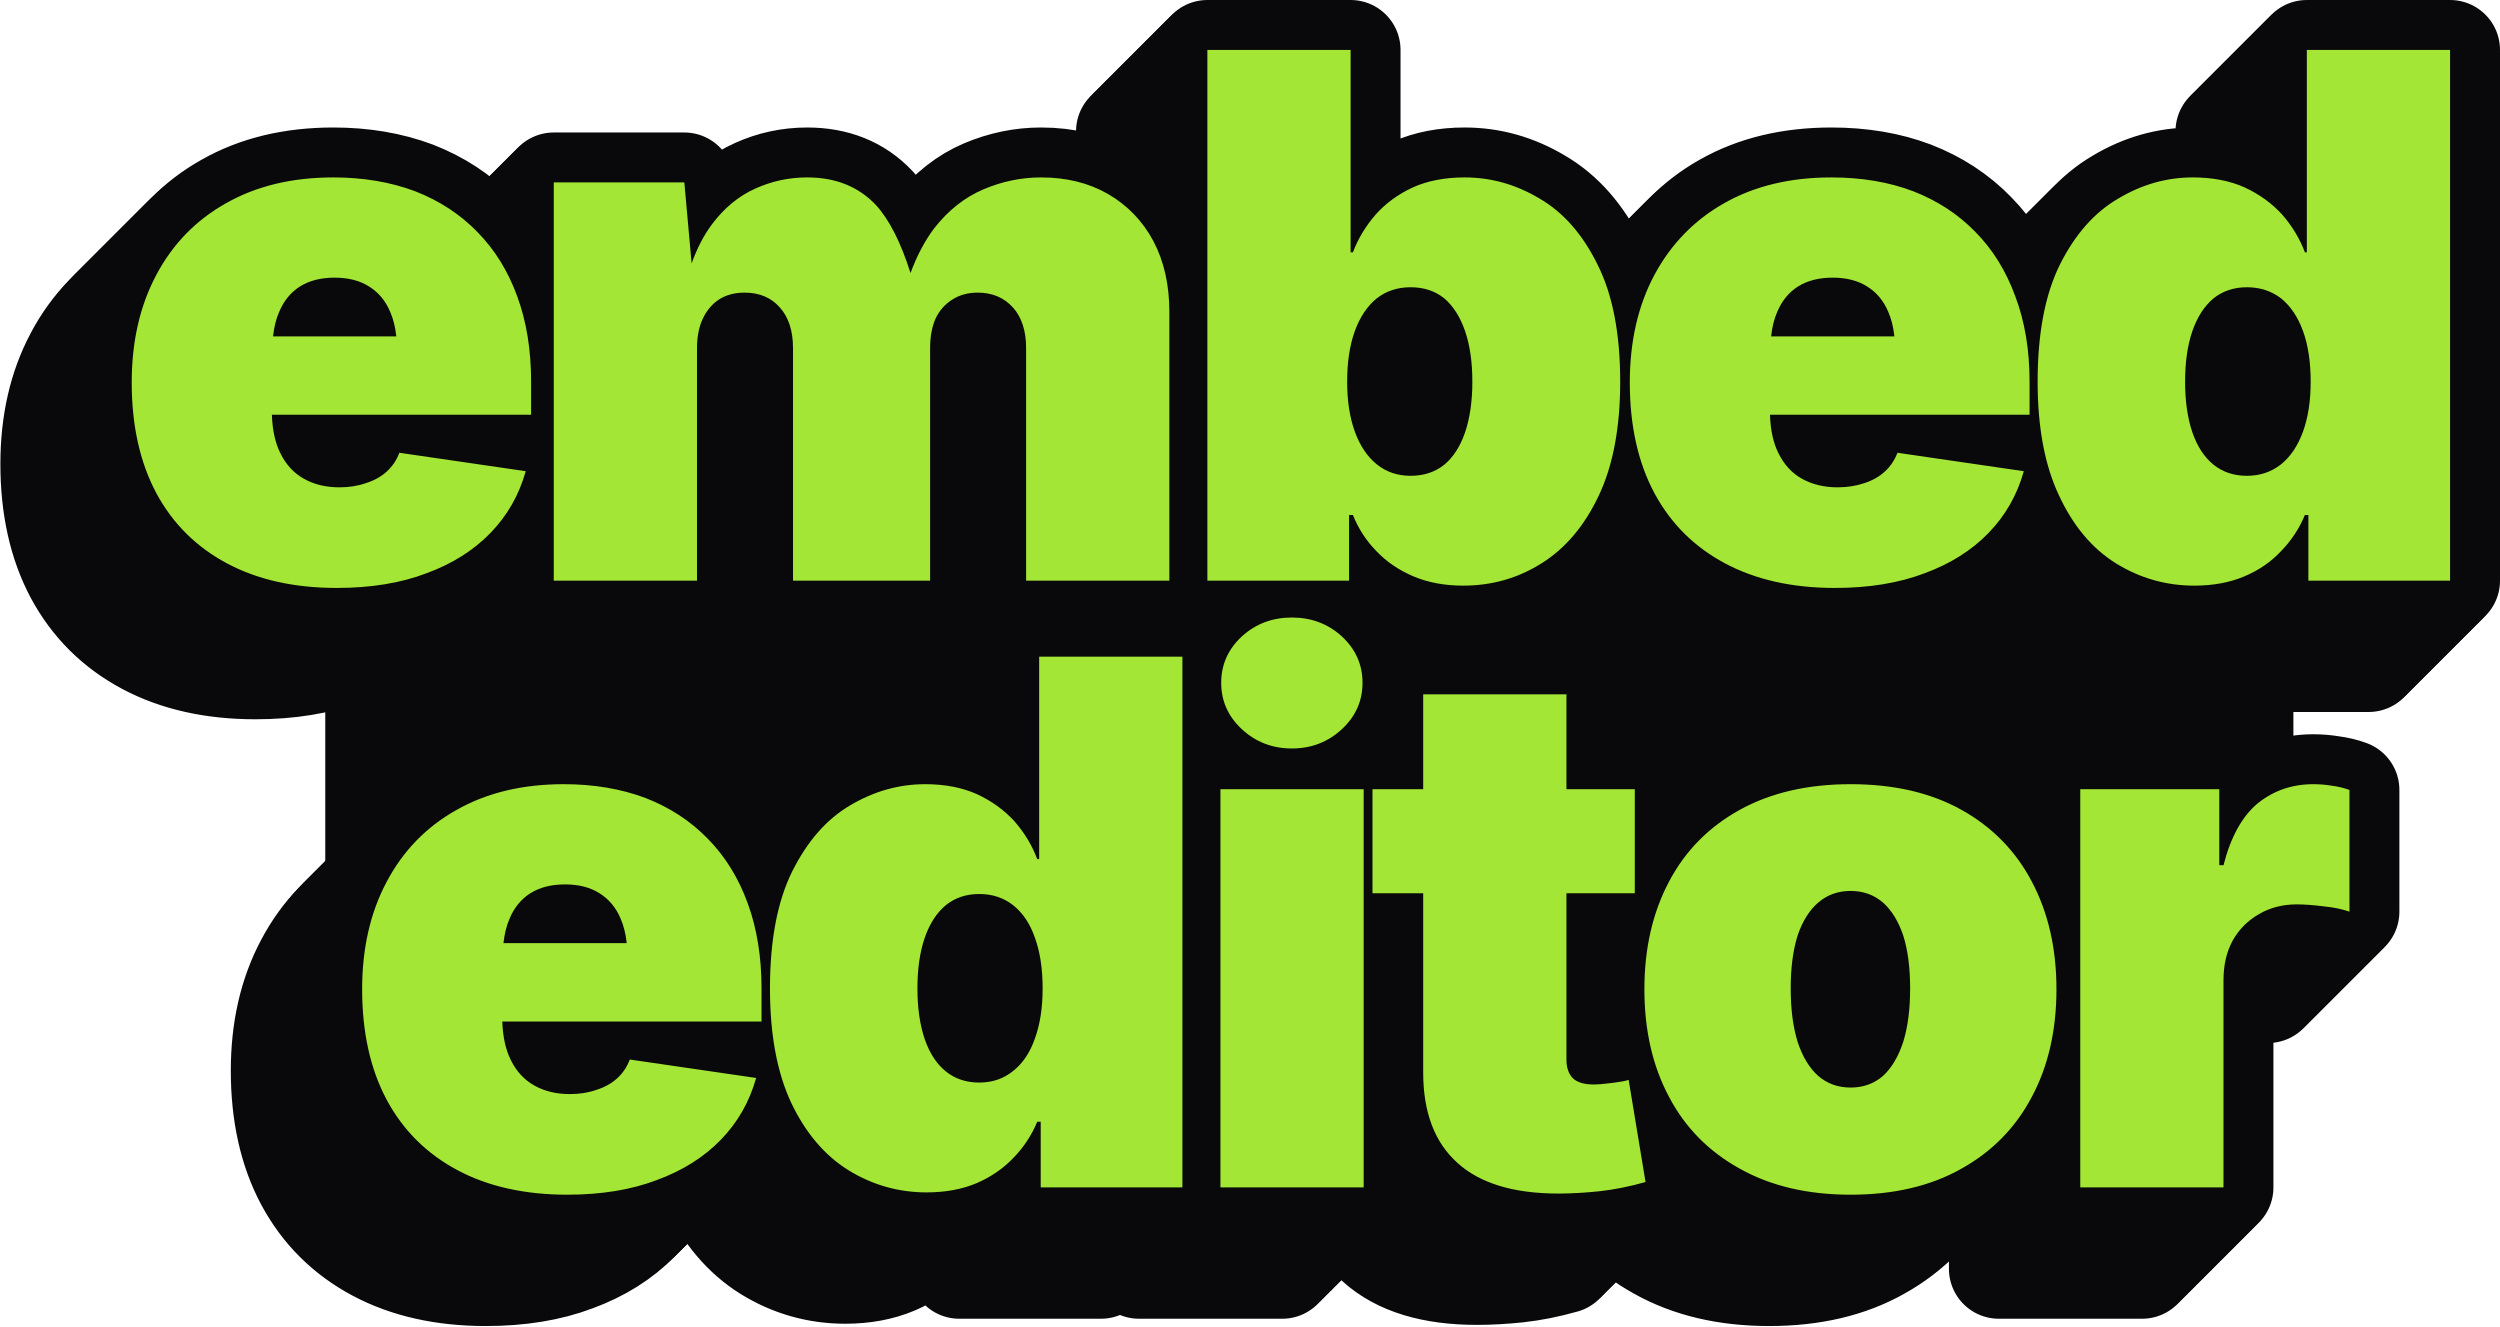
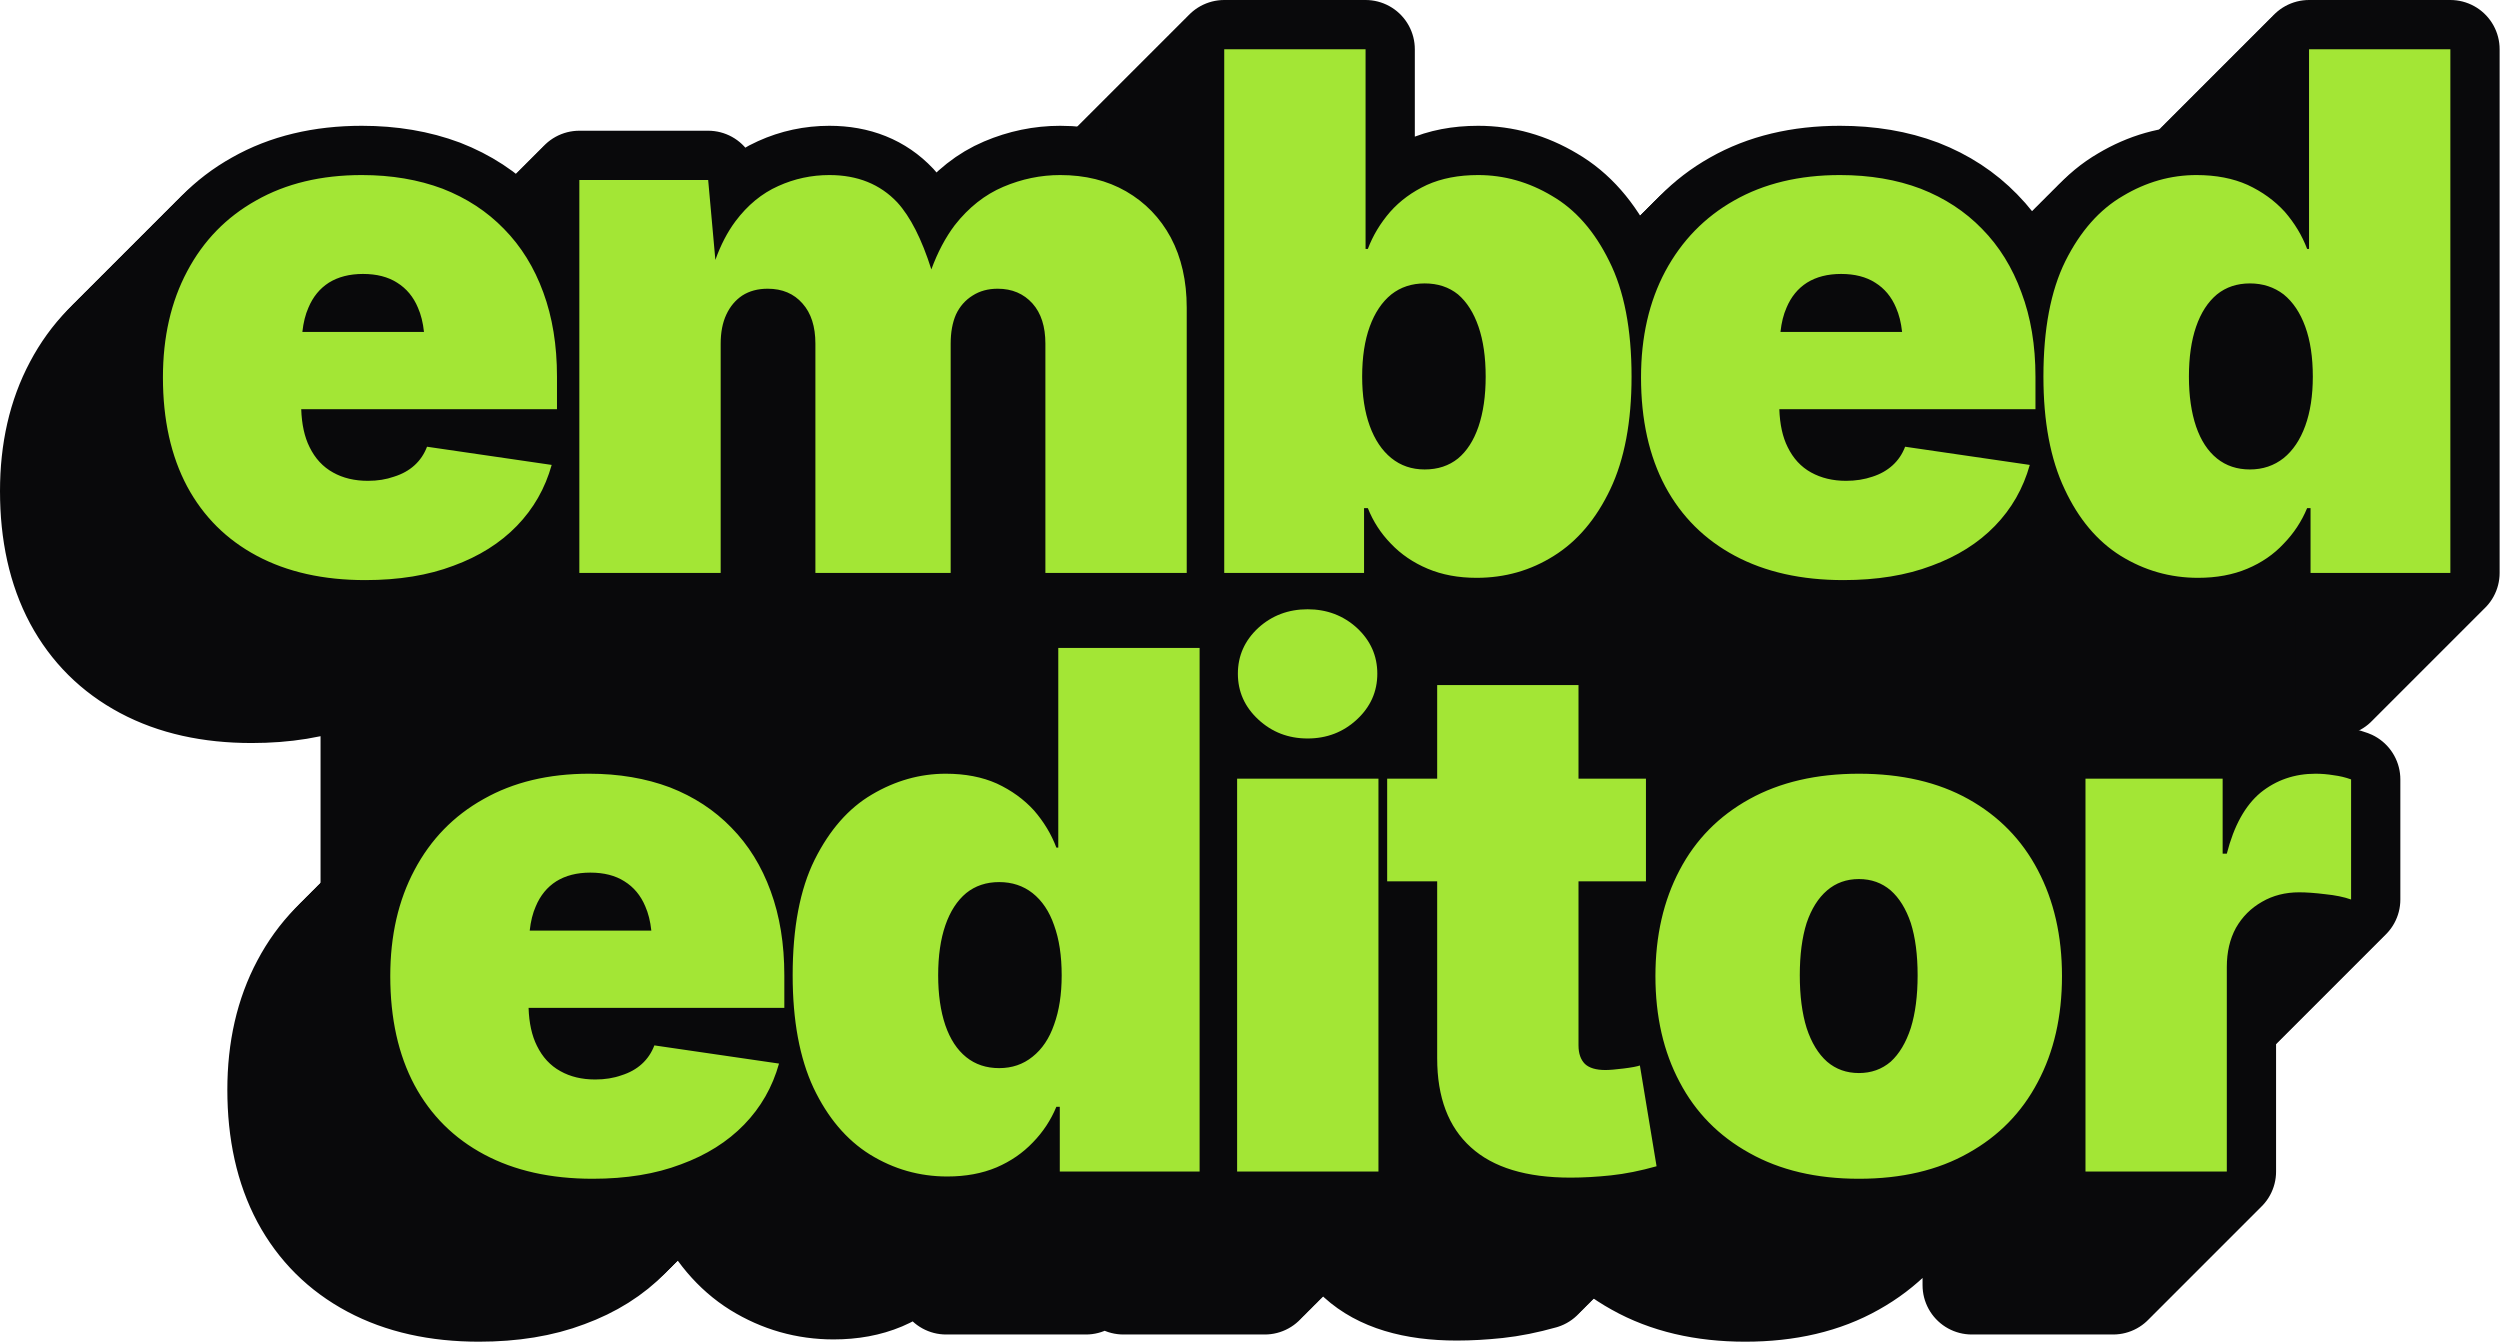
- <svg xmlns="http://www.w3.org/2000/svg" viewBox="-28.5 -151.2 651 345.3" width="651" height="345.3">
+ <svg xmlns="http://www.w3.org/2000/svg" viewBox="-37.2 -151.2 659.8 354.1" width="659.8" height="354.1">
  <defs>
    <path id="ink" d="M59.2 1.9L59.2 1.9Q42.6 1.9 30.6-4.5Q18.6-10.9 12.2-22.8Q5.8-34.8 5.8-51.6L5.8-51.6Q5.8-67.6 12.2-79.6Q18.6-91.7 30.4-98.3Q42.2-105.0 58.3-105.0L58.3-105.0Q70.0-105.0 79.6-101.4Q89.1-97.7 95.8-90.8Q102.6-83.9 106.2-74.0Q109.8-64.2 109.8-51.8L109.8-51.8L109.8-43.2L42.3-43.2Q42.5-37.2 44.5-33.2L44.5-33.2Q46.7-28.7 50.7-26.5Q54.6-24.3 59.9-24.3L59.9-24.3Q63.7-24.3 66.8-25.4Q70.0-26.4 72.2-28.4Q74.4-30.4 75.5-33.3L75.5-33.3L108.4-28.5Q105.8-19.2 99.2-12.4Q92.6-5.6 82.5-1.9Q72.5 1.9 59.2 1.9ZM42.6-63.6L42.6-63.6L74.7-63.6Q74.3-67.3 73.1-70.0L73.1-70.0Q71.3-74.3 67.6-76.6Q64.0-78.9 58.6-78.9Q53.3-78.9 49.6-76.6Q46.0-74.3 44.2-70.0L44.2-70.0Q43.0-67.3 42.6-63.6ZM153.0 0L115.7 0L115.7-103.7L149.7-103.7L151.6-82.6Q153.7-88.5 156.9-92.8L156.9-92.8Q161.7-99.2 168.2-102.1Q174.6-105.0 181.7-105.0L181.7-105.0Q192.8-105.0 199.6-97.8L199.6-97.8Q204.8-92.1 208.6-80.1L208.6-80.1Q211.1-86.9 214.8-91.8L214.8-91.8Q220.3-98.8 227.6-101.9Q234.9-105.0 242.6-105.0L242.6-105.0Q252.5-105.0 260.0-100.7Q267.6-96.3 271.8-88.5Q276-80.6 276-70.0L276-70.0L276 0L238.7 0L238.7-60.5Q238.7-67.3 235.3-71.1Q231.8-75.0 226.1-75.0L226.1-75.0Q222.3-75.0 219.5-73.2Q216.6-71.4 215.1-68.2Q213.7-65.0 213.7-60.5L213.7-60.5L213.7 0L178.0 0L178.0-60.5Q178.0-67.3 174.6-71.1Q171.2-75.0 165.4-75.0L165.4-75.0Q161.5-75.0 158.7-73.2Q156.0-71.4 154.5-68.2Q153.0-65.0 153.0-60.5L153.0-60.5L153.0 0ZM352.5 1.3L352.5 1.3Q345.3 1.3 339.6-1.1Q333.9-3.5 329.9-7.7Q325.9-11.8 323.8-17.1L323.8-17.1L322.8-17.1L322.8 0L285.9 0L285.9-138.2L323.2-138.2L323.2-85.5L323.8-85.5Q325.8-90.8 329.7-95.3Q333.6-99.7 339.4-102.4Q345.2-105.0 352.9-105.0L352.9-105.0Q363.2-105.0 372.4-99.5Q381.7-94.1 387.5-82.3Q393.4-70.6 393.4-51.8L393.4-51.8Q393.4-33.9 387.8-22.1Q382.2-10.3 372.9-4.5Q363.7 1.3 352.5 1.3ZM338.8-27.3L338.8-27.3Q344.0-27.3 347.6-30.2Q351.1-33.1 353.0-38.6Q354.9-44.2 354.9-51.8L354.9-51.8Q354.9-59.5 353.0-65.0Q351.1-70.5 347.6-73.5Q344.0-76.4 338.8-76.4L338.8-76.4Q333.7-76.4 330.0-73.5Q326.3-70.5 324.3-65.0Q322.3-59.5 322.3-51.8L322.3-51.8Q322.3-44.3 324.3-38.8Q326.3-33.3 330.0-30.3Q333.7-27.3 338.8-27.3ZM449.3 1.9L449.3 1.9Q432.7 1.9 420.7-4.5Q408.7-10.9 402.3-22.8Q395.9-34.8 395.9-51.6L395.9-51.6Q395.9-67.6 402.3-79.6Q408.8-91.7 420.5-98.3Q432.3-105.0 448.4-105.0L448.4-105.0Q460.2-105.0 469.7-101.4Q479.2-97.7 485.9-90.8Q492.7-83.9 496.3-74.0Q500.0-64.2 500.0-51.8L500.0-51.8L500.0-43.2L432.4-43.2Q432.6-37.2 434.6-33.2L434.6-33.2Q436.8-28.7 440.8-26.5Q444.8-24.3 450.0-24.3L450.0-24.3Q453.8-24.3 457.0-25.4Q460.1-26.4 462.3-28.4Q464.5-30.4 465.6-33.3L465.6-33.3L498.5-28.5Q495.9-19.2 489.3-12.4Q482.7-5.6 472.6-1.9Q462.6 1.9 449.3 1.9ZM432.7-63.6L432.7-63.6L464.8-63.6Q464.4-67.3 463.2-70.0L463.2-70.0Q461.4-74.3 457.7-76.6Q454.1-78.9 448.7-78.9Q443.4-78.9 439.7-76.6Q436.1-74.3 434.3-70.0L434.3-70.0Q433.1-67.3 432.7-63.6ZM542.9 1.3L542.9 1.3Q531.9 1.3 522.5-4.5Q513.2-10.3 507.7-22.1Q502.1-33.9 502.1-51.8L502.1-51.8Q502.1-70.6 507.9-82.3Q513.8-94.1 523.1-99.5Q532.3-105.0 542.5-105.0L542.5-105.0Q550.2-105.0 556.0-102.4Q561.8-99.7 565.8-95.3Q569.7-90.8 571.7-85.5L571.7-85.5L572.2-85.5L572.2-138.2L609.5-138.2L609.5 0L572.6 0L572.6-17.1L571.7-17.1Q569.5-11.8 565.5-7.7Q561.6-3.5 555.9-1.1Q550.2 1.3 542.9 1.3ZM556.6-27.3L556.6-27.3Q561.7-27.3 565.5-30.3Q569.2-33.3 571.2-38.8Q573.2-44.3 573.2-51.8L573.2-51.8Q573.2-59.5 571.2-65.0Q569.2-70.5 565.5-73.5Q561.7-76.4 556.6-76.4L556.6-76.4Q551.5-76.4 547.9-73.5Q544.3-70.5 542.4-65.0Q540.5-59.5 540.5-51.8L540.5-51.8Q540.5-44.2 542.4-38.6Q544.3-33.1 547.9-30.2Q551.5-27.3 556.6-27.3ZM119.2 159.9L119.2 159.9Q102.6 159.9 90.6 153.5Q78.6 147.1 72.2 135.2Q65.8 123.2 65.8 106.4L65.8 106.4Q65.8 90.4 72.2 78.4Q78.6 66.3 90.4 59.7Q102.2 53.0 118.3 53.0L118.3 53.0Q130.0 53.0 139.6 56.6Q149.1 60.3 155.8 67.2Q162.6 74.1 166.2 84.0Q169.8 93.8 169.8 106.2L169.8 106.2L169.8 114.8L102.3 114.8Q102.5 120.8 104.5 124.8L104.5 124.8Q106.7 129.3 110.7 131.5Q114.6 133.7 119.9 133.7L119.9 133.7Q123.7 133.7 126.8 132.6Q130.0 131.6 132.2 129.6Q134.4 127.6 135.5 124.7L135.5 124.7L168.4 129.5Q165.8 138.8 159.2 145.6Q152.6 152.4 142.5 156.1Q132.5 159.9 119.2 159.9ZM102.6 94.4L102.6 94.4L134.7 94.4Q134.3 90.7 133.1 88.0L133.1 88.0Q131.3 83.7 127.6 81.4Q124.0 79.1 118.6 79.1Q113.3 79.1 109.6 81.4Q106.0 83.7 104.2 88.0L104.2 88.0Q103.0 90.7 102.6 94.4ZM212.8 159.3L212.8 159.3Q201.8 159.3 192.4 153.5Q183.1 147.7 177.5 135.9Q172.0 124.1 172.0 106.2L172.0 106.2Q172.0 87.4 177.8 75.7Q183.7 63.9 192.9 58.5Q202.2 53.0 212.4 53.0L212.4 53.0Q220.1 53.0 225.9 55.6Q231.7 58.3 235.7 62.7Q239.6 67.2 241.6 72.5L241.6 72.5L242.1 72.5L242.1 19.8L279.4 19.8L279.4 158L242.5 158L242.5 140.9L241.6 140.9Q239.4 146.2 235.4 150.3Q231.4 154.5 225.8 156.9Q220.1 159.3 212.8 159.3ZM226.5 130.7L226.5 130.7Q231.6 130.7 235.3 127.7Q239.1 124.7 241.0 119.2Q243.0 113.7 243.0 106.2L243.0 106.2Q243.0 98.5 241.0 93.0Q239.1 87.5 235.3 84.5Q231.6 81.6 226.5 81.6L226.5 81.6Q221.4 81.6 217.8 84.5Q214.2 87.5 212.3 93.0Q210.4 98.5 210.4 106.2L210.4 106.2Q210.4 113.8 212.3 119.4Q214.2 124.9 217.8 127.8Q221.4 130.7 226.5 130.7ZM326.6 158L289.3 158L289.3 54.3L326.6 54.3L326.6 158ZM307.9 43.7L307.9 43.7Q300.3 43.7 294.9 38.7Q289.5 33.7 289.5 26.6L289.5 26.6Q289.5 19.5 294.9 14.5Q300.3 9.6 307.9 9.6L307.9 9.6Q315.5 9.6 320.9 14.5Q326.3 19.5 326.3 26.6L326.3 26.6Q326.3 33.7 320.9 38.7Q315.5 43.7 307.9 43.7ZM379.4 54.3L397.2 54.3L397.2 81.4L379.4 81.4L379.4 124.7Q379.4 127.9 381.1 129.6Q382.8 131.2 386.5 131.2L386.5 131.2Q388.1 131.2 391.3 130.8Q394.5 130.4 395.6 130.0L395.6 130.0L400.0 156.6Q393.6 158.4 388.0 159.0Q382.3 159.6 377.3 159.6L377.3 159.6Q359.8 159.6 351.0 151.6Q342.1 143.6 342.1 128.1L342.1 128.1L342.1 81.4L328.9 81.4L328.9 54.3L342.1 54.3L342.1 29.6L379.4 29.6L379.4 54.3ZM453.4 159.9L453.4 159.9Q436.6 159.9 424.5 153.1Q412.4 146.4 406.1 134.4Q399.7 122.4 399.7 106.4L399.7 106.4Q399.7 90.5 406.1 78.4Q412.4 66.4 424.5 59.7Q436.6 53.0 453.4 53.0L453.4 53.0Q470.3 53.0 482.3 59.7Q494.3 66.4 500.6 78.4Q507.0 90.5 507.0 106.4L507.0 106.4Q507.0 122.4 500.6 134.4Q494.3 146.4 482.3 153.1Q470.3 159.9 453.4 159.9ZM453.4 132.0L453.4 132.0Q458.3 132.0 461.8 129.0Q465.2 125.9 467.1 120.1Q468.9 114.3 468.9 106.2L468.9 106.2Q468.9 98.1 467.1 92.4Q465.2 86.8 461.8 83.8Q458.3 80.8 453.4 80.8L453.4 80.8Q448.5 80.8 445.0 83.8Q441.5 86.8 439.6 92.4Q437.8 98.1 437.8 106.2L437.8 106.2Q437.8 114.3 439.6 120.1Q441.5 125.9 445.0 129.0Q448.5 132.0 453.4 132.0ZM550.5 158L513.2 158L513.2 54.3L549.4 54.3L549.4 74.1L550.5 74.1Q553.3 63.1 559.4 58.0Q565.6 53.0 573.9 53.0L573.9 53.0Q576.3 53.0 578.7 53.4Q581.1 53.7 583.3 54.5L583.3 54.5L583.3 86.2Q580.5 85.2 576.5 84.8Q572.5 84.3 569.6 84.3L569.6 84.3Q564.1 84.3 559.8 86.8Q555.4 89.3 552.9 93.7Q550.5 98.1 550.5 104.0L550.5 104.0L550.5 158ZM90.4-30.4L555.7-30.4L555.7 63L90.4 63Z" fill="#09090B" stroke="#09090B" stroke-width="26" stroke-linejoin="round" />
  </defs>
-   <use href="#ink" transform="translate(-21.2 21.2)" />
-   <use href="#ink" transform="translate(-20.2 20.2)" />
-   <use href="#ink" transform="translate(-19.1 19.1)" />
+   <use href="#ink" transform="translate(-30 30)" />
+   <use href="#ink" transform="translate(-28.5 28.5)" />
+   <use href="#ink" transform="translate(-27 27)" />
+   <use href="#ink" transform="translate(-25.5 25.5)" />
+   <use href="#ink" transform="translate(-24 24)" />
+   <use href="#ink" transform="translate(-22.5 22.5)" />
+   <use href="#ink" transform="translate(-21 21)" />
+   <use href="#ink" transform="translate(-19.5 19.5)" />
  <use href="#ink" transform="translate(-18 18)" />
-   <use href="#ink" transform="translate(-17 17)" />
-   <use href="#ink" transform="translate(-15.9 15.9)" />
-   <use href="#ink" transform="translate(-14.8 14.8)" />
-   <use href="#ink" transform="translate(-13.8 13.8)" />
-   <use href="#ink" transform="translate(-12.7 12.7)" />
-   <use href="#ink" transform="translate(-11.7 11.7)" />
-   <use href="#ink" transform="translate(-10.6 10.6)" />
-   <use href="#ink" transform="translate(-9.5 9.5)" />
-   <use href="#ink" transform="translate(-8.5 8.5)" />
-   <use href="#ink" transform="translate(-7.4 7.4)" />
-   <use href="#ink" transform="translate(-6.4 6.4)" />
-   <use href="#ink" transform="translate(-5.3 5.3)" />
-   <use href="#ink" transform="translate(-4.2 4.2)" />
-   <use href="#ink" transform="translate(-3.2 3.2)" />
-   <use href="#ink" transform="translate(-2.1 2.1)" />
-   <use href="#ink" transform="translate(-1.1 1.1)" />
+   <use href="#ink" transform="translate(-16.5 16.5)" />
+   <use href="#ink" transform="translate(-15 15)" />
+   <use href="#ink" transform="translate(-13.5 13.5)" />
+   <use href="#ink" transform="translate(-12 12)" />
+   <use href="#ink" transform="translate(-10.5 10.5)" />
+   <use href="#ink" transform="translate(-9 9)" />
+   <use href="#ink" transform="translate(-7.5 7.5)" />
+   <use href="#ink" transform="translate(-6 6)" />
+   <use href="#ink" transform="translate(-4.5 4.5)" />
+   <use href="#ink" transform="translate(-3 3)" />
+   <use href="#ink" transform="translate(-1.5 1.5)" />
  <use href="#ink" />
  <path d="M59.2 1.9L59.2 1.9Q42.6 1.9 30.6-4.5Q18.6-10.9 12.2-22.8Q5.8-34.8 5.8-51.6L5.8-51.6Q5.8-67.6 12.2-79.6Q18.6-91.7 30.4-98.3Q42.2-105.0 58.3-105.0L58.3-105.0Q70.0-105.0 79.6-101.4Q89.1-97.7 95.8-90.8Q102.6-83.9 106.2-74.0Q109.8-64.2 109.8-51.8L109.8-51.8L109.8-43.2L42.3-43.2Q42.5-37.2 44.5-33.2L44.5-33.2Q46.7-28.7 50.7-26.5Q54.6-24.3 59.9-24.3L59.9-24.3Q63.7-24.3 66.8-25.4Q70.0-26.4 72.2-28.4Q74.4-30.4 75.5-33.3L75.5-33.3L108.4-28.5Q105.8-19.2 99.2-12.4Q92.6-5.6 82.5-1.9Q72.5 1.9 59.2 1.9ZM42.6-63.6L42.6-63.6L74.7-63.6Q74.3-67.3 73.1-70.0L73.1-70.0Q71.3-74.3 67.6-76.6Q64.0-78.9 58.6-78.9Q53.3-78.9 49.6-76.6Q46.0-74.3 44.2-70.0L44.2-70.0Q43.0-67.3 42.6-63.6ZM153.0 0L115.7 0L115.7-103.7L149.7-103.7L151.6-82.6Q153.7-88.5 156.9-92.8L156.9-92.8Q161.7-99.2 168.2-102.1Q174.6-105.0 181.7-105.0L181.7-105.0Q192.8-105.0 199.6-97.8L199.6-97.8Q204.8-92.1 208.6-80.1L208.6-80.1Q211.1-86.9 214.8-91.8L214.8-91.8Q220.3-98.8 227.6-101.9Q234.9-105.0 242.6-105.0L242.6-105.0Q252.5-105.0 260.0-100.7Q267.6-96.3 271.8-88.5Q276-80.6 276-70.0L276-70.0L276 0L238.7 0L238.7-60.5Q238.7-67.3 235.3-71.1Q231.8-75.0 226.1-75.0L226.1-75.0Q222.3-75.0 219.5-73.2Q216.6-71.4 215.1-68.2Q213.7-65.0 213.7-60.5L213.7-60.5L213.7 0L178.0 0L178.0-60.5Q178.0-67.3 174.6-71.1Q171.2-75.0 165.4-75.0L165.4-75.0Q161.5-75.0 158.7-73.2Q156.0-71.4 154.5-68.2Q153.0-65.0 153.0-60.5L153.0-60.5L153.0 0ZM352.5 1.3L352.5 1.3Q345.3 1.3 339.6-1.1Q333.9-3.5 329.9-7.7Q325.9-11.8 323.8-17.1L323.8-17.1L322.8-17.1L322.8 0L285.9 0L285.9-138.2L323.2-138.2L323.2-85.5L323.8-85.5Q325.8-90.8 329.7-95.3Q333.6-99.7 339.4-102.4Q345.2-105.0 352.9-105.0L352.9-105.0Q363.2-105.0 372.4-99.5Q381.7-94.1 387.5-82.3Q393.4-70.6 393.4-51.8L393.4-51.8Q393.4-33.9 387.8-22.1Q382.2-10.3 372.9-4.5Q363.7 1.3 352.5 1.3ZM338.8-27.3L338.8-27.3Q344.0-27.3 347.6-30.2Q351.1-33.1 353.0-38.6Q354.9-44.2 354.9-51.8L354.9-51.8Q354.9-59.5 353.0-65.0Q351.1-70.5 347.6-73.5Q344.0-76.4 338.8-76.4L338.8-76.4Q333.7-76.4 330.0-73.5Q326.3-70.5 324.3-65.0Q322.3-59.5 322.3-51.8L322.3-51.8Q322.3-44.3 324.3-38.8Q326.3-33.3 330.0-30.3Q333.7-27.3 338.8-27.3ZM449.3 1.9L449.3 1.9Q432.7 1.9 420.7-4.5Q408.7-10.9 402.3-22.8Q395.9-34.8 395.9-51.6L395.9-51.6Q395.9-67.6 402.3-79.6Q408.8-91.7 420.5-98.3Q432.3-105.0 448.4-105.0L448.4-105.0Q460.2-105.0 469.7-101.4Q479.2-97.7 485.9-90.8Q492.7-83.9 496.3-74.0Q500.0-64.2 500.0-51.8L500.0-51.8L500.0-43.2L432.4-43.2Q432.6-37.2 434.6-33.2L434.6-33.2Q436.8-28.7 440.8-26.5Q444.8-24.3 450.0-24.3L450.0-24.3Q453.8-24.3 457.0-25.4Q460.1-26.4 462.3-28.4Q464.5-30.4 465.6-33.3L465.6-33.3L498.5-28.5Q495.9-19.2 489.3-12.4Q482.7-5.6 472.6-1.9Q462.6 1.9 449.3 1.9ZM432.7-63.6L432.7-63.6L464.8-63.6Q464.4-67.3 463.2-70.0L463.2-70.0Q461.4-74.3 457.7-76.6Q454.1-78.9 448.7-78.9Q443.4-78.9 439.7-76.6Q436.1-74.3 434.3-70.0L434.3-70.0Q433.1-67.3 432.7-63.6ZM542.9 1.3L542.9 1.3Q531.9 1.3 522.5-4.5Q513.2-10.3 507.7-22.1Q502.1-33.9 502.1-51.8L502.1-51.8Q502.1-70.6 507.9-82.3Q513.8-94.1 523.1-99.5Q532.3-105.0 542.5-105.0L542.5-105.0Q550.2-105.0 556.0-102.4Q561.8-99.7 565.8-95.3Q569.7-90.8 571.7-85.5L571.7-85.5L572.2-85.5L572.2-138.2L609.5-138.2L609.5 0L572.6 0L572.6-17.1L571.7-17.1Q569.5-11.8 565.5-7.7Q561.6-3.5 555.9-1.1Q550.2 1.3 542.9 1.3ZM556.6-27.3L556.6-27.3Q561.7-27.3 565.5-30.3Q569.2-33.3 571.2-38.8Q573.2-44.3 573.2-51.8L573.2-51.8Q573.2-59.5 571.2-65.0Q569.2-70.5 565.5-73.5Q561.7-76.4 556.6-76.4L556.6-76.4Q551.5-76.4 547.9-73.5Q544.3-70.5 542.4-65.0Q540.5-59.5 540.5-51.8L540.5-51.8Q540.5-44.2 542.4-38.6Q544.3-33.1 547.9-30.2Q551.5-27.3 556.6-27.3ZM119.2 159.9L119.2 159.9Q102.6 159.9 90.6 153.5Q78.6 147.1 72.2 135.2Q65.8 123.2 65.8 106.4L65.8 106.4Q65.8 90.4 72.2 78.4Q78.6 66.3 90.4 59.7Q102.2 53.0 118.3 53.0L118.3 53.0Q130.0 53.0 139.6 56.6Q149.1 60.3 155.8 67.2Q162.6 74.1 166.2 84.0Q169.8 93.8 169.8 106.2L169.8 106.2L169.8 114.8L102.3 114.8Q102.5 120.8 104.5 124.8L104.5 124.8Q106.7 129.3 110.7 131.5Q114.6 133.7 119.9 133.7L119.9 133.7Q123.7 133.7 126.8 132.6Q130.0 131.6 132.2 129.6Q134.4 127.6 135.5 124.7L135.5 124.7L168.4 129.5Q165.8 138.8 159.2 145.6Q152.6 152.4 142.5 156.1Q132.5 159.9 119.2 159.9ZM102.6 94.4L102.6 94.4L134.7 94.4Q134.3 90.7 133.1 88.0L133.1 88.0Q131.3 83.7 127.6 81.4Q124.0 79.1 118.6 79.1Q113.3 79.1 109.6 81.4Q106.0 83.7 104.2 88.0L104.2 88.0Q103.0 90.7 102.6 94.4ZM212.8 159.3L212.8 159.3Q201.8 159.3 192.4 153.5Q183.1 147.7 177.5 135.9Q172.0 124.1 172.0 106.2L172.0 106.2Q172.0 87.4 177.8 75.7Q183.7 63.9 192.9 58.5Q202.2 53.0 212.4 53.0L212.4 53.0Q220.1 53.0 225.9 55.6Q231.7 58.3 235.7 62.7Q239.6 67.2 241.6 72.5L241.6 72.5L242.1 72.5L242.1 19.8L279.4 19.8L279.4 158L242.5 158L242.5 140.9L241.6 140.9Q239.4 146.2 235.4 150.3Q231.4 154.5 225.8 156.9Q220.1 159.3 212.8 159.3ZM226.5 130.7L226.5 130.7Q231.6 130.7 235.3 127.7Q239.1 124.7 241.0 119.2Q243.0 113.7 243.0 106.2L243.0 106.2Q243.0 98.5 241.0 93.0Q239.1 87.5 235.3 84.5Q231.6 81.6 226.5 81.6L226.5 81.6Q221.4 81.6 217.8 84.5Q214.2 87.5 212.3 93.0Q210.4 98.5 210.4 106.2L210.4 106.2Q210.4 113.8 212.3 119.4Q214.2 124.9 217.8 127.8Q221.4 130.7 226.5 130.7ZM326.6 158L289.3 158L289.3 54.3L326.6 54.3L326.6 158ZM307.9 43.7L307.9 43.7Q300.3 43.7 294.9 38.7Q289.5 33.7 289.5 26.6L289.5 26.6Q289.5 19.5 294.9 14.5Q300.3 9.6 307.9 9.6L307.9 9.6Q315.5 9.6 320.9 14.5Q326.3 19.5 326.3 26.6L326.3 26.6Q326.3 33.7 320.9 38.7Q315.5 43.7 307.9 43.7ZM379.4 54.3L397.2 54.3L397.2 81.4L379.4 81.4L379.4 124.7Q379.4 127.9 381.1 129.6Q382.8 131.2 386.5 131.2L386.5 131.2Q388.1 131.2 391.3 130.8Q394.5 130.4 395.6 130.0L395.6 130.0L400.0 156.6Q393.6 158.4 388.0 159.0Q382.3 159.6 377.3 159.6L377.3 159.6Q359.8 159.6 351.0 151.6Q342.1 143.6 342.1 128.1L342.1 128.1L342.1 81.4L328.9 81.4L328.9 54.3L342.1 54.3L342.1 29.6L379.4 29.6L379.4 54.3ZM453.4 159.9L453.4 159.9Q436.6 159.9 424.5 153.1Q412.4 146.4 406.1 134.4Q399.7 122.4 399.7 106.4L399.7 106.4Q399.7 90.5 406.1 78.4Q412.4 66.4 424.5 59.7Q436.6 53.0 453.4 53.0L453.4 53.0Q470.3 53.0 482.3 59.7Q494.3 66.4 500.6 78.4Q507.0 90.5 507.0 106.4L507.0 106.4Q507.0 122.4 500.6 134.4Q494.3 146.4 482.3 153.1Q470.3 159.9 453.4 159.9ZM453.4 132.0L453.4 132.0Q458.3 132.0 461.8 129.0Q465.2 125.9 467.1 120.1Q468.9 114.3 468.9 106.2L468.9 106.2Q468.9 98.1 467.1 92.4Q465.2 86.8 461.8 83.8Q458.3 80.8 453.4 80.8L453.4 80.8Q448.5 80.8 445.0 83.8Q441.5 86.8 439.6 92.4Q437.8 98.1 437.8 106.2L437.8 106.2Q437.8 114.3 439.6 120.1Q441.5 125.9 445.0 129.0Q448.5 132.0 453.4 132.0ZM550.5 158L513.2 158L513.2 54.3L549.4 54.3L549.4 74.1L550.5 74.1Q553.3 63.1 559.4 58.0Q565.6 53.0 573.9 53.0L573.9 53.0Q576.3 53.0 578.7 53.4Q581.1 53.7 583.3 54.5L583.3 54.5L583.3 86.2Q580.5 85.2 576.5 84.8Q572.5 84.3 569.6 84.3L569.6 84.3Q564.1 84.3 559.8 86.8Q555.4 89.3 552.9 93.7Q550.5 98.1 550.5 104.0L550.5 104.0L550.5 158Z" fill="#A3E635" />
</svg>
